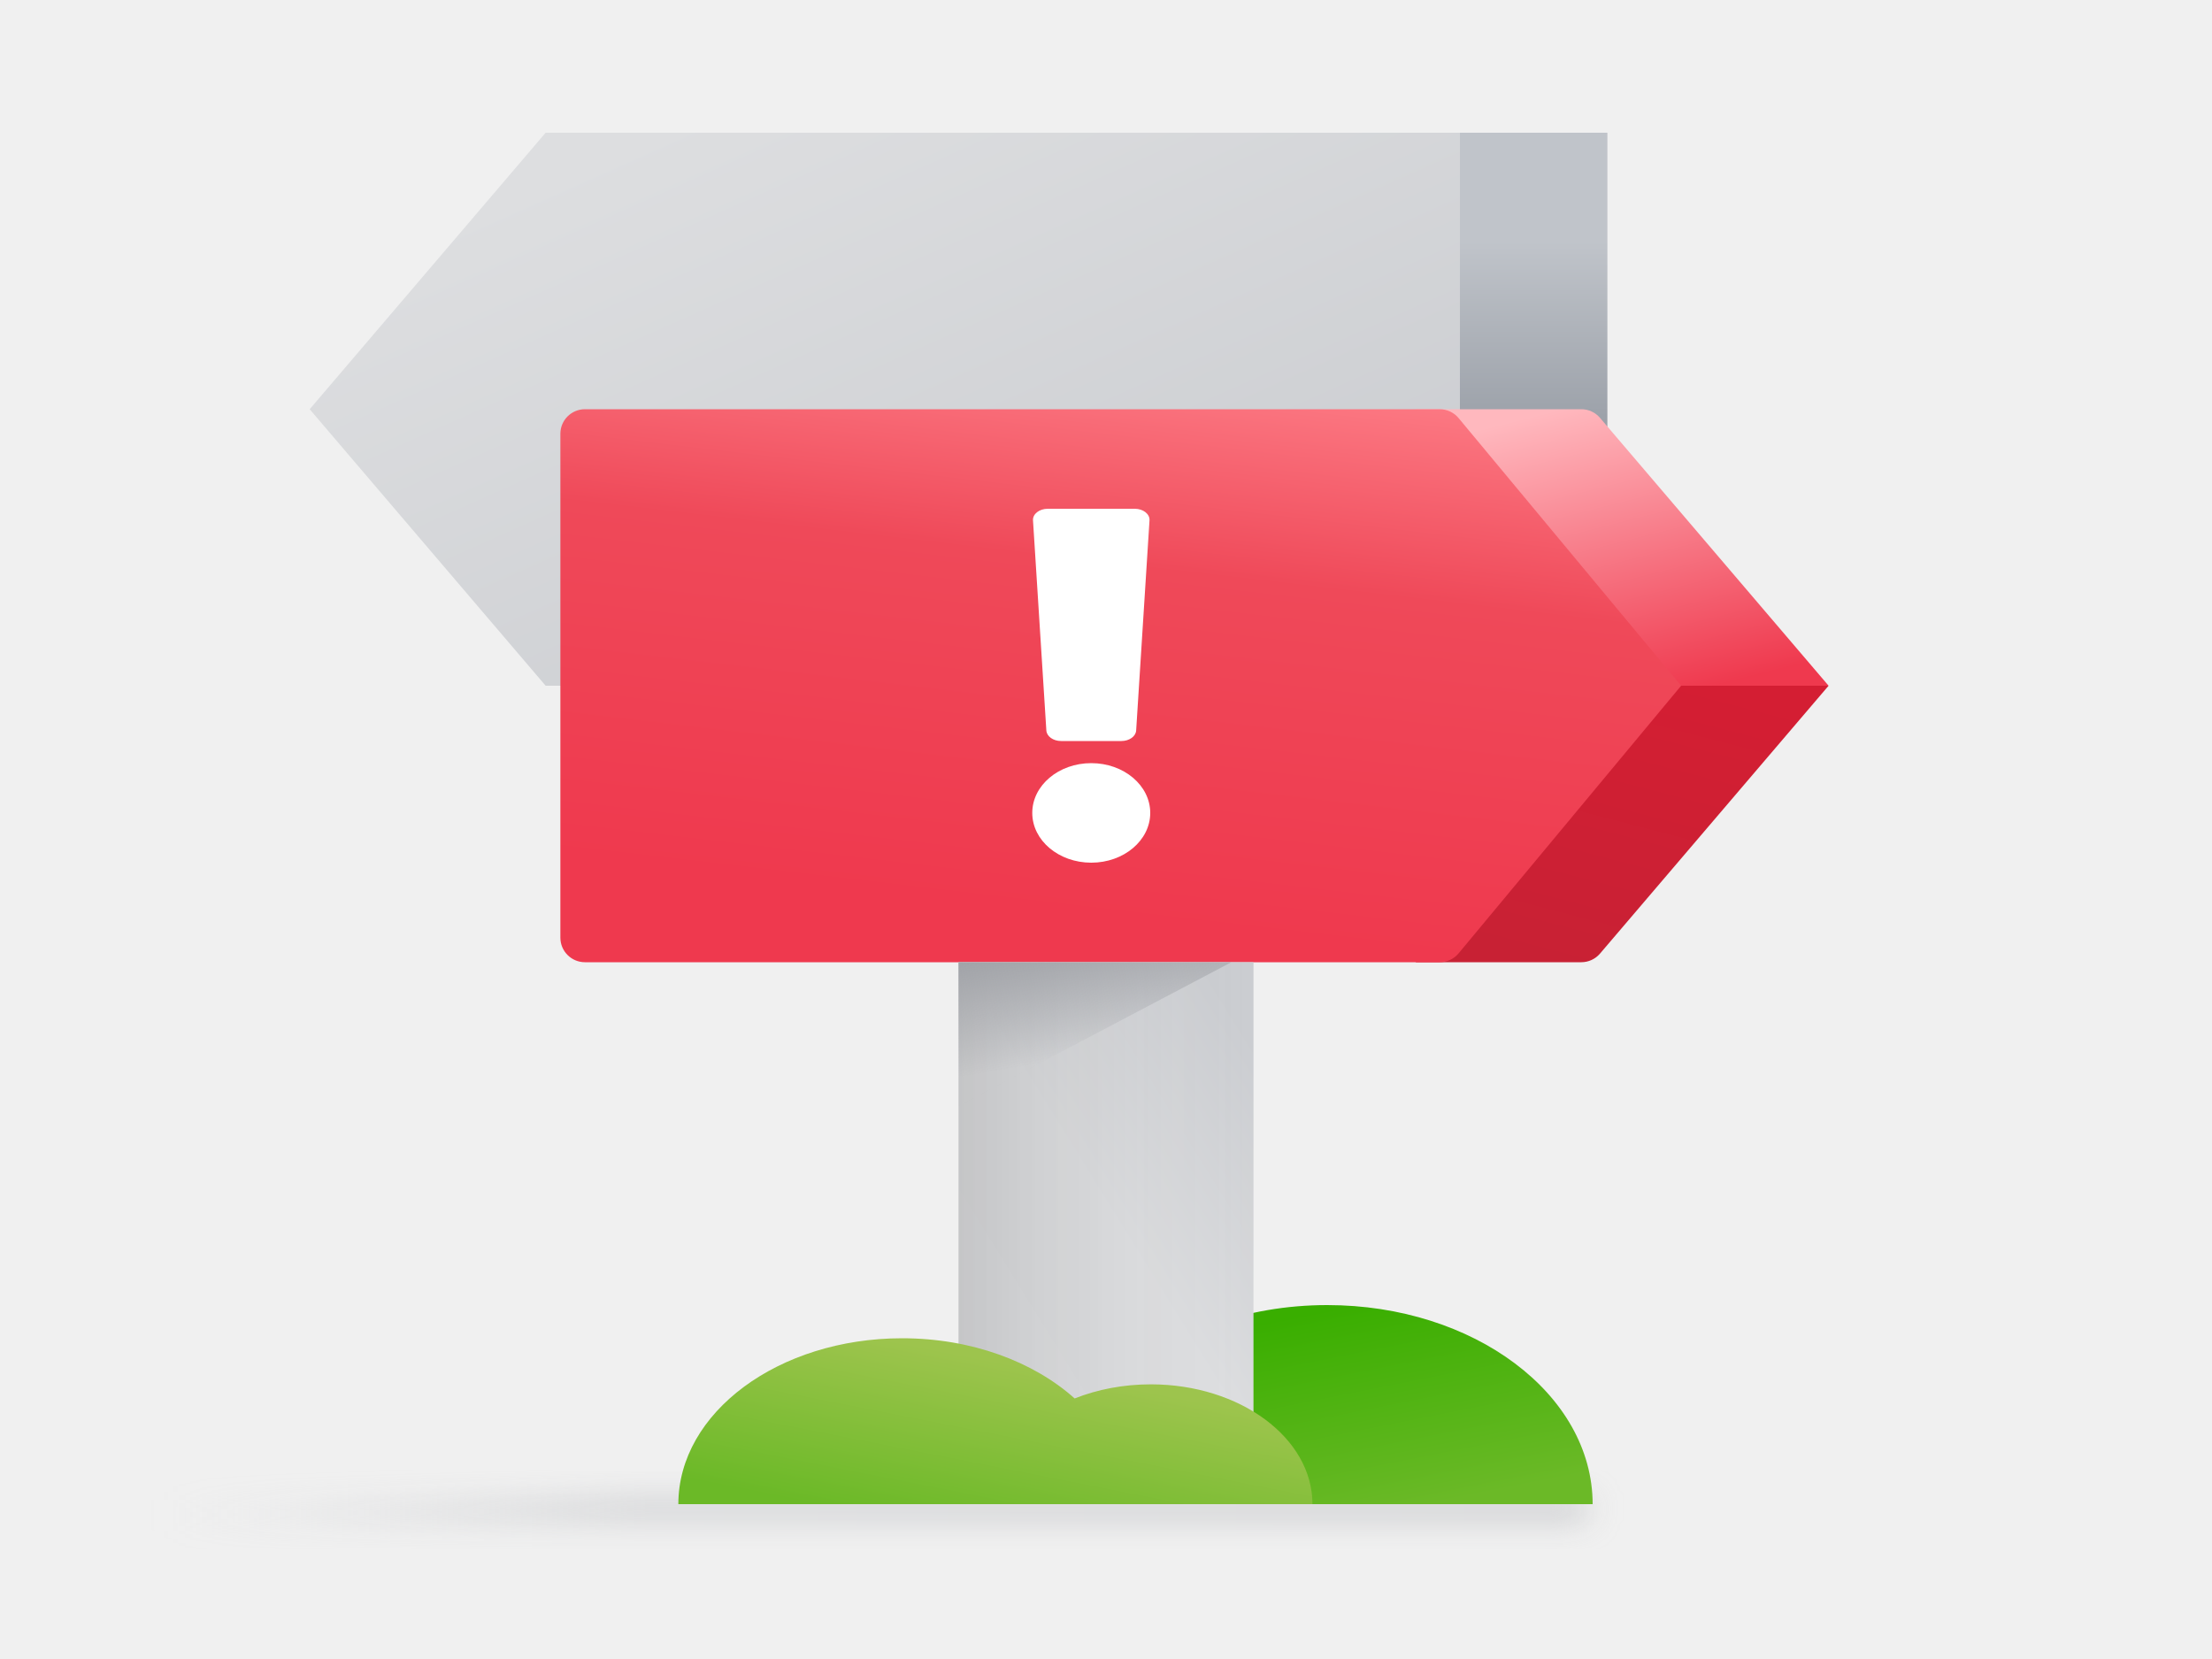
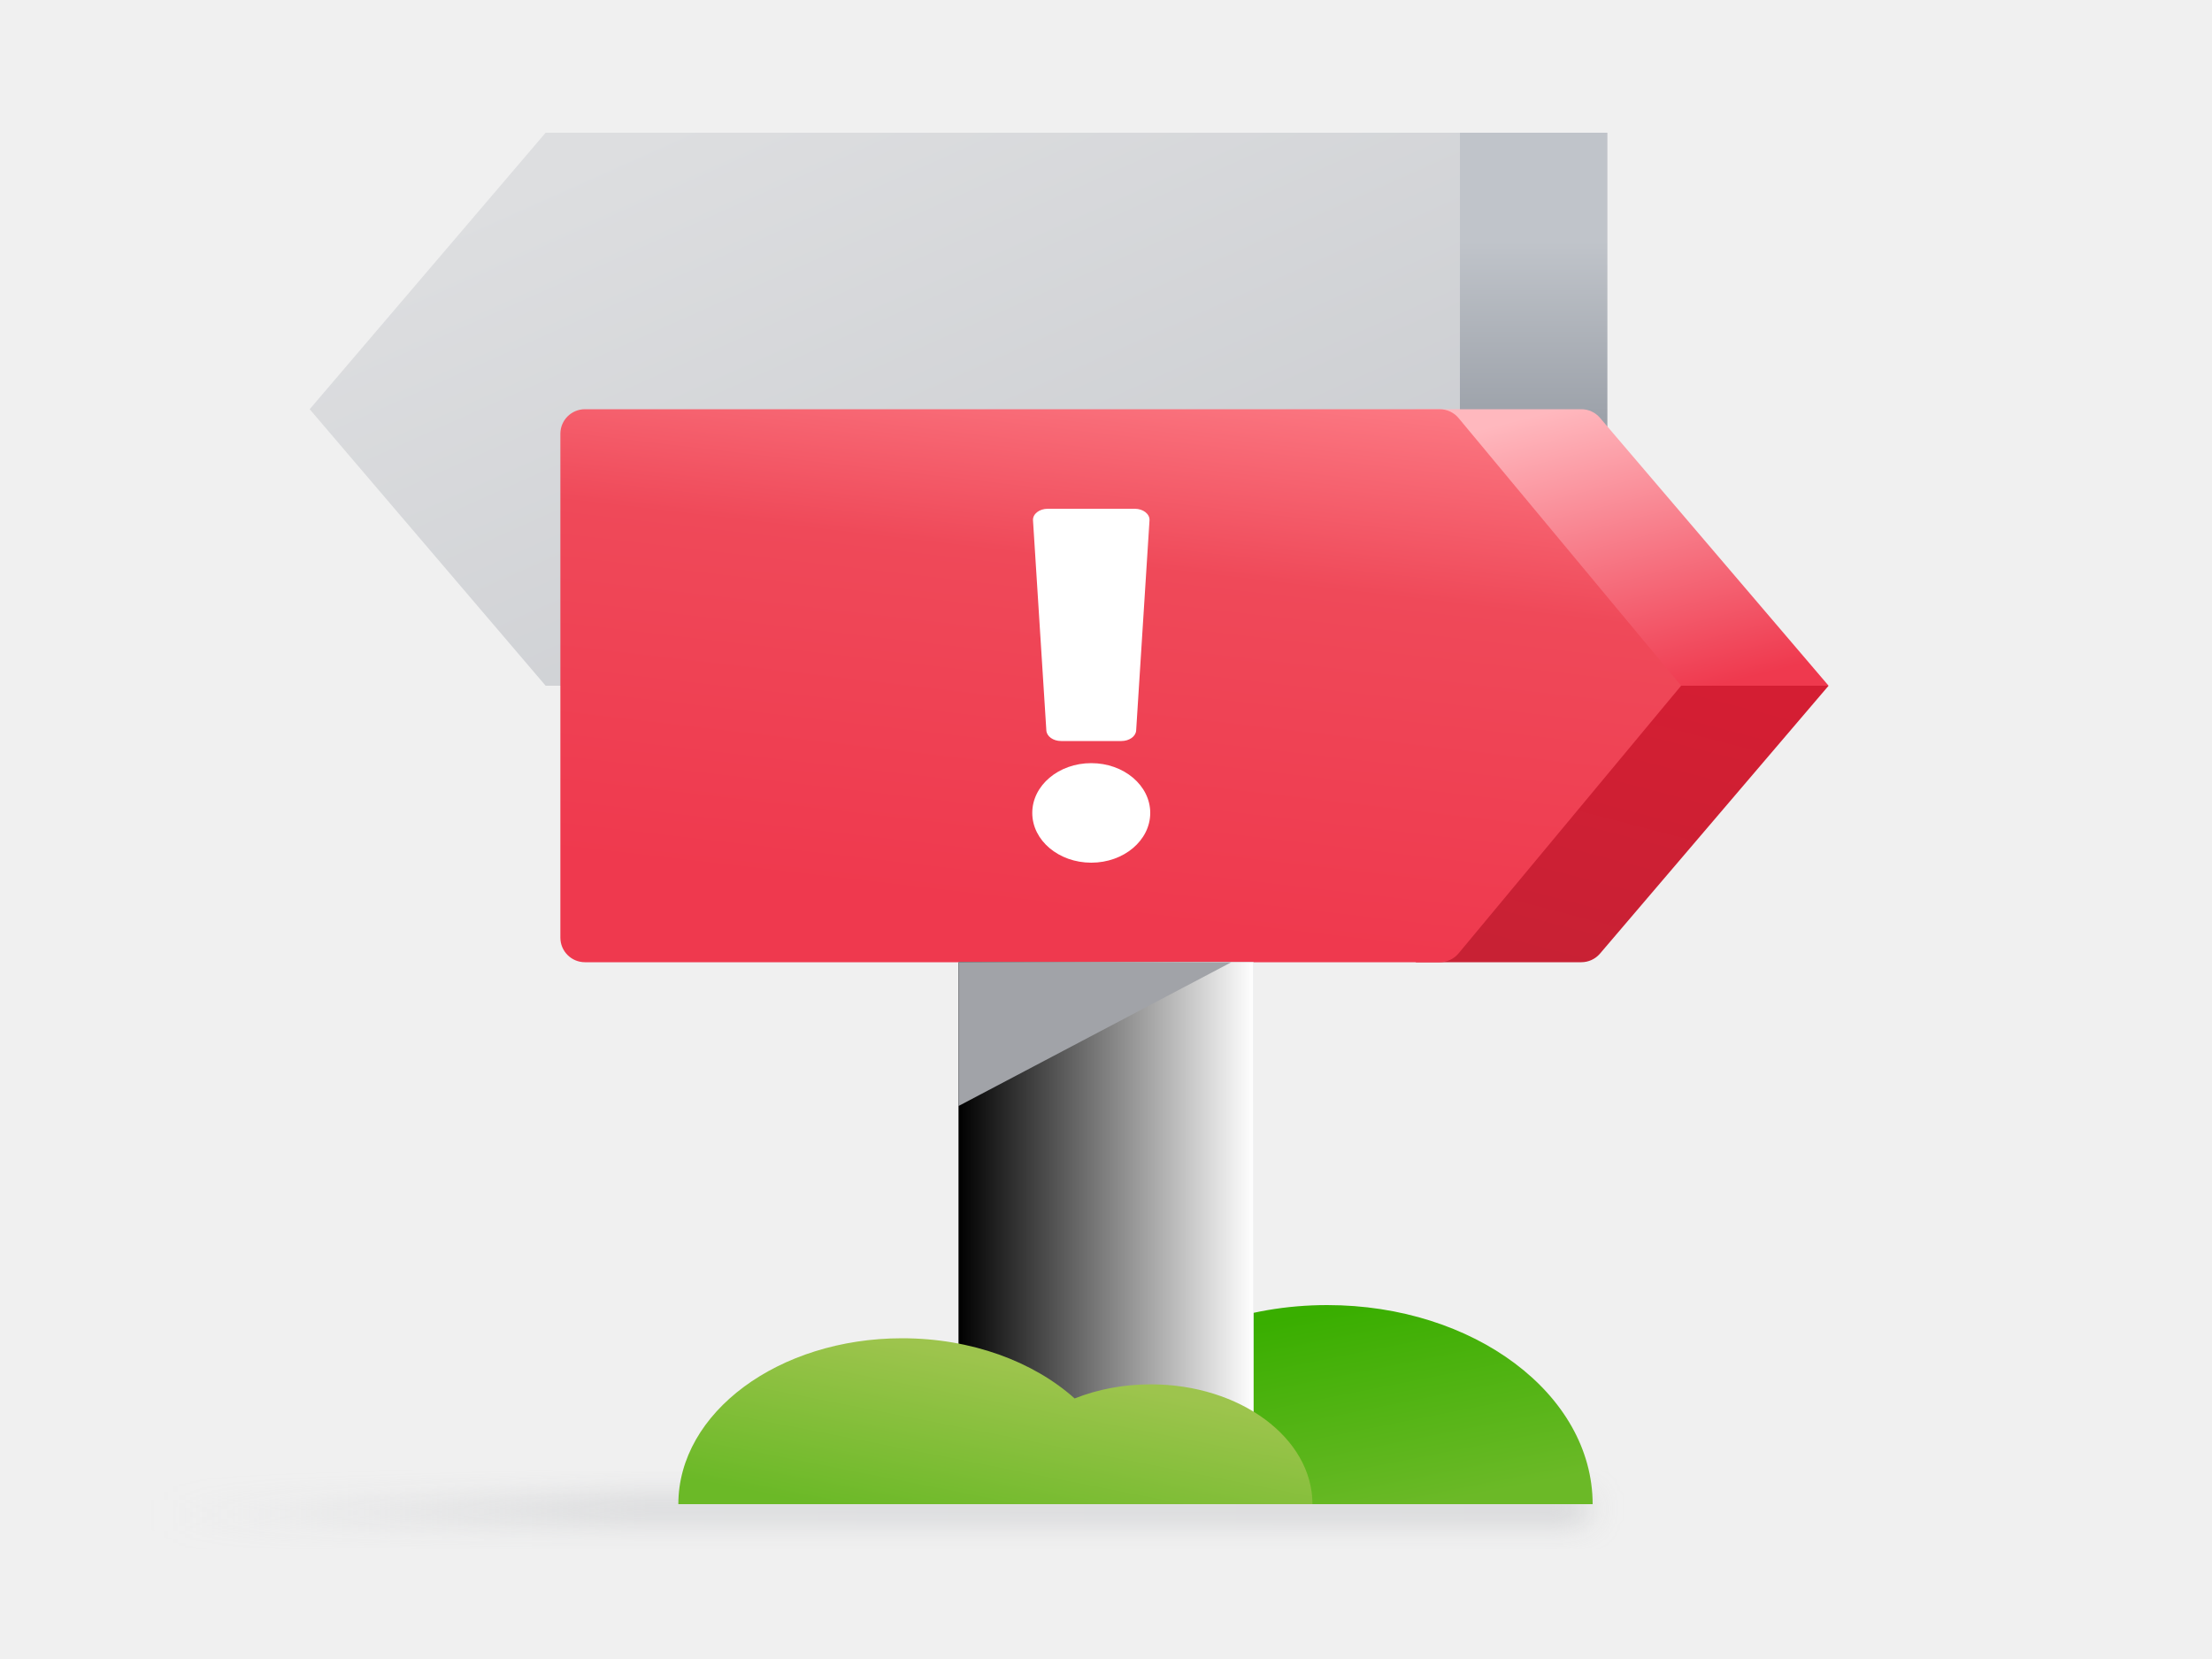
<svg xmlns="http://www.w3.org/2000/svg" width="180" height="135" viewBox="0 0 180 135" fill="none">
  <g filter="url(#filter0_f)">
    <path fill-rule="evenodd" clip-rule="evenodd" d="M129.6 122.4L128.698 123.3H52.008H13.2L52.008 122.4H129.6Z" fill="url(#paint0_linear)" />
  </g>
  <path fill-rule="evenodd" clip-rule="evenodd" d="M130.8 10.8H118.8V55.8H130.8V10.8Z" fill="url(#paint1_linear)" />
  <path fill-rule="evenodd" clip-rule="evenodd" d="M118.8 10.8H44.4L25.2 33.3L44.4 55.8H118.8V10.8Z" fill="url(#paint2_linear)" />
  <path fill-rule="evenodd" clip-rule="evenodd" d="M148.8 55.8H134.4L115.2 78.3H128.677C129.263 78.3 129.819 78.043 130.199 77.598L148.8 55.8Z" fill="url(#paint3_linear)" />
  <path fill-rule="evenodd" clip-rule="evenodd" d="M115.2 33.3H128.677C129.263 33.3 129.819 33.556 130.199 34.002L148.8 55.8H134.4L115.2 33.3Z" fill="url(#paint4_linear)" />
  <path fill-rule="evenodd" clip-rule="evenodd" d="M45.6 35.3C45.6 34.195 46.495 33.3 47.6 33.3H117.154C117.749 33.3 118.312 33.564 118.692 34.021L136.8 55.8L118.692 77.579C118.312 78.036 117.749 78.3 117.154 78.3H47.6C46.495 78.3 45.6 77.405 45.6 76.3V35.3Z" fill="url(#paint5_linear)" />
  <path fill-rule="evenodd" clip-rule="evenodd" d="M68.4 122.4H129.6C129.6 113.453 119.929 106.2 108 106.2C101.301 106.2 95.313 108.488 91.352 112.078C89.161 111.199 86.658 110.7 84 110.7C75.384 110.7 68.4 115.938 68.4 122.4Z" fill="url(#paint6_linear)" />
  <rect x="78" y="78.3" width="24" height="44.1" fill="url(#paint7_linear)" />
  <rect x="78" y="78.3" width="24" height="44.1" fill="url(#paint8_linear)" />
  <path fill-rule="evenodd" clip-rule="evenodd" d="M106.8 122.4H55.2C55.2 114.944 63.354 108.9 73.412 108.9C79.06 108.9 84.108 110.806 87.449 113.798C89.296 113.066 91.406 112.65 93.647 112.65C100.911 112.65 106.8 117.015 106.8 122.4Z" fill="url(#paint9_linear)" />
  <path fill-rule="evenodd" clip-rule="evenodd" d="M78 78.3H100.2L78 90V78.3Z" fill="url(#paint10_linear)" />
  <path fill-rule="evenodd" clip-rule="evenodd" d="M84.06 42.343C84.027 41.83 84.573 41.4 85.258 41.4H92.341C93.027 41.4 93.573 41.83 93.54 42.343L92.454 59.443C92.424 59.923 91.896 60.3 91.256 60.3H86.344C85.704 60.3 85.176 59.923 85.146 59.443L84.06 42.343Z" fill="white" />
  <path d="M93.6 66.15C93.6 68.387 91.451 70.2 88.8 70.2C86.149 70.2 84 68.387 84 66.15C84 63.913 86.149 62.1 88.8 62.1C91.451 62.1 93.6 63.913 93.6 66.15Z" fill="white" />
  <defs>
    <filter id="filter0_f" x="10.482" y="119.682" width="121.837" height="6.337" filterUnits="userSpaceOnUse" color-interpolation-filters="sRGB">
      <feFlood flood-opacity="0" result="BackgroundImageFix" />
      <feBlend mode="normal" in="SourceGraphic" in2="BackgroundImageFix" result="shape" />
      <feGaussianBlur stdDeviation="1.359" result="effect1_foregroundBlur" />
    </filter>
    <linearGradient id="paint0_linear" x1="62.621" y1="122.139" x2="62.609" y2="123.679" gradientUnits="userSpaceOnUse">
      <stop stop-color="#A1A3A8" />
      <stop offset="1" stop-color="#C1C3C7" />
    </linearGradient>
    <linearGradient id="paint1_linear" x1="129.623" y1="19.629" x2="129.623" y2="55.8" gradientUnits="userSpaceOnUse">
      <stop stop-color="#C0C4CA" />
      <stop offset="1" stop-color="#676E79" />
    </linearGradient>
    <linearGradient id="paint2_linear" x1="75.509" y1="0.564" x2="100.047" y2="55.52" gradientUnits="userSpaceOnUse">
      <stop stop-color="#DDDEE0" />
      <stop offset="1" stop-color="#CACCD0" />
    </linearGradient>
    <linearGradient id="paint3_linear" x1="155.926" y1="60.184" x2="149.594" y2="84.449" gradientUnits="userSpaceOnUse">
      <stop stop-color="#D41E33" />
      <stop offset="1" stop-color="#C82134" />
    </linearGradient>
    <linearGradient id="paint4_linear" x1="110.141" y1="37.543" x2="116.243" y2="61.703" gradientUnits="userSpaceOnUse">
      <stop stop-color="#FFB8BE" />
      <stop offset="1" stop-color="#EF394E" />
    </linearGradient>
    <linearGradient id="paint5_linear" x1="138.051" y1="80.444" x2="143.676" y2="32.276" gradientUnits="userSpaceOnUse">
      <stop stop-color="#EF394E" />
      <stop offset="0.593" stop-color="#EF4959" />
      <stop offset="1" stop-color="#FF848D" />
    </linearGradient>
    <linearGradient id="paint6_linear" x1="105.778" y1="107.042" x2="109.141" y2="123.872" gradientUnits="userSpaceOnUse">
      <stop stop-color="#39AE00" />
      <stop offset="1" stop-color="#6BB927" />
    </linearGradient>
    <linearGradient id="paint7_linear" x1="88.935" y1="63.707" x2="58.432" y2="82.598" gradientUnits="userSpaceOnUse">
      <stop stop-color="#CACCD0" />
      <stop offset="0.486" stop-color="#DCDDDF" />
      <stop offset="1" stop-color="#DDDEE0" />
    </linearGradient>
    <linearGradient id="paint8_linear" x1="102" y1="66.514" x2="78" y2="66.514" gradientUnits="userSpaceOnUse">
-       <stop stop-color="white" stop-opacity="0.01" />
-       <stop offset="1" stop-opacity="0.109" />
+       <stop stop-color="white" stopOpacity="0.01" />
+       <stop offset="1" stopOpacity="0.109" />
    </linearGradient>
    <linearGradient id="paint9_linear" x1="75.285" y1="109.602" x2="72.513" y2="123.639" gradientUnits="userSpaceOnUse">
      <stop stop-color="#9DC44D" />
      <stop offset="1" stop-color="#6BB927" />
    </linearGradient>
    <linearGradient id="paint10_linear" x1="69.917" y1="79.653" x2="71.444" y2="88.777" gradientUnits="userSpaceOnUse">
      <stop stop-color="#A1A3A8" />
-       <stop offset="1" stop-color="#A1A3A8" stop-opacity="0.01" />
+       <stop offset="1" stop-color="#A1A3A8" stopOpacity="0.01" />
    </linearGradient>
  </defs>
</svg>
